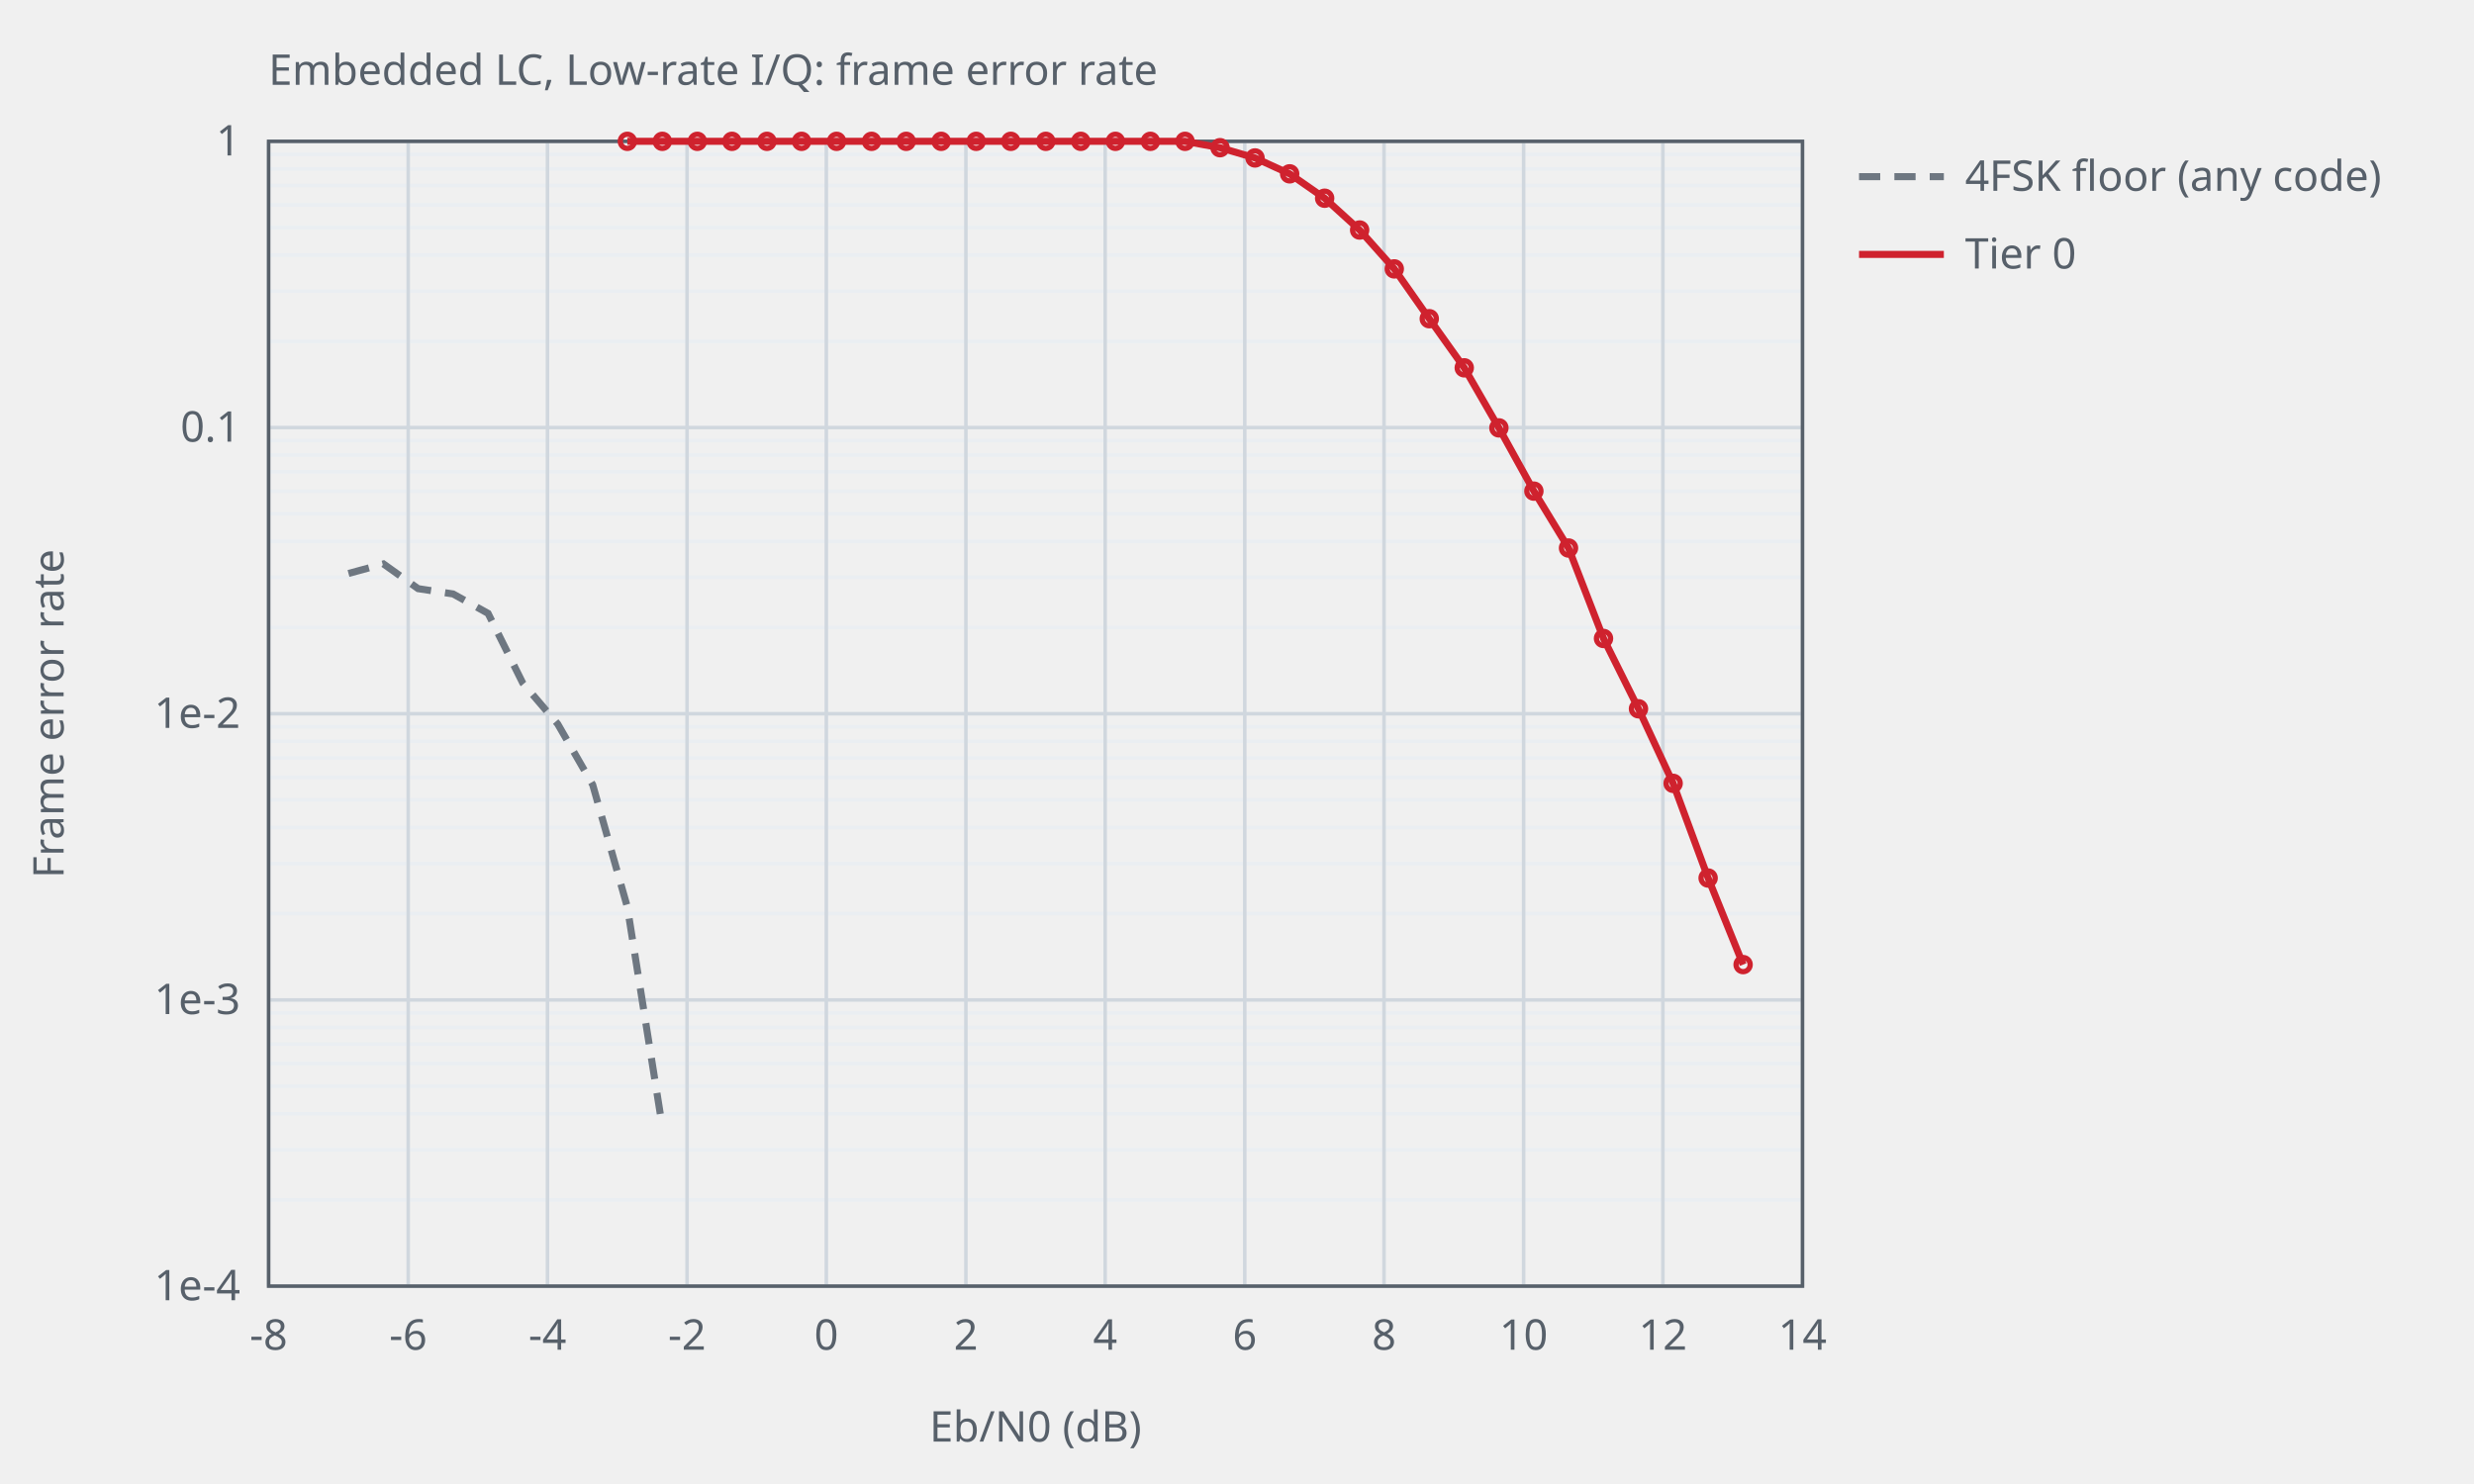
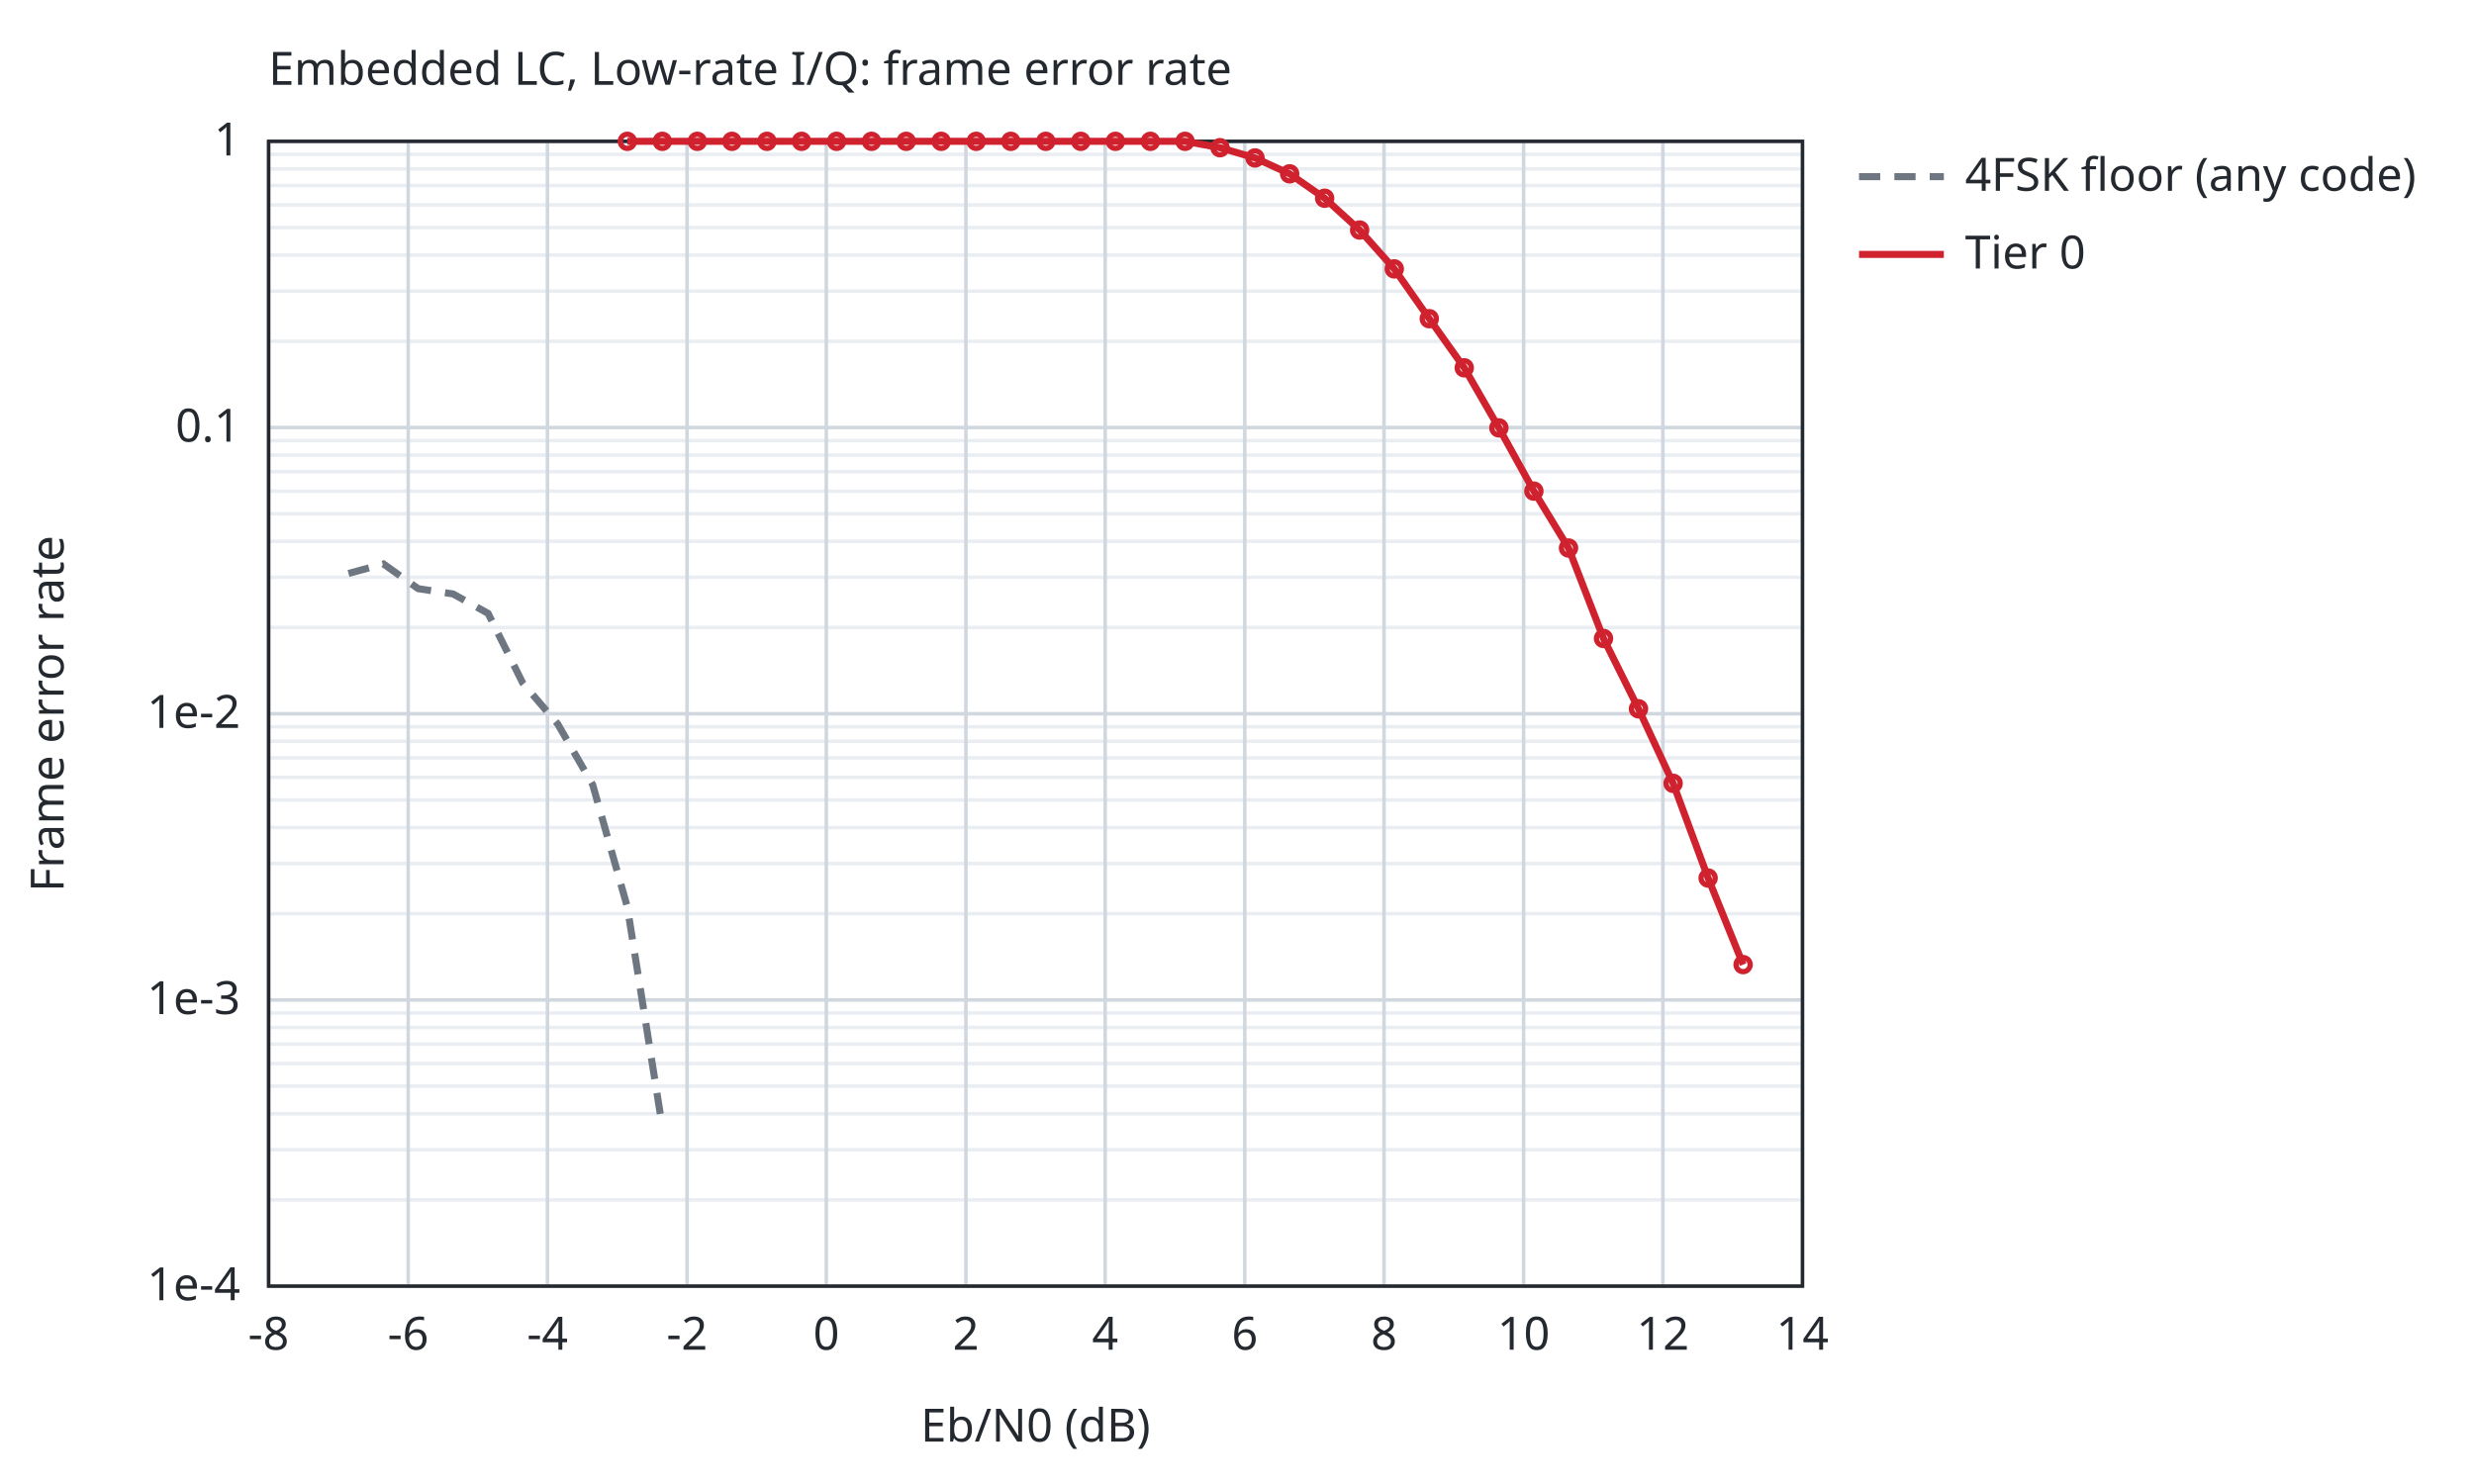
<svg xmlns="http://www.w3.org/2000/svg" width="700" height="420" viewBox="0 0 700 420">
-   <style>text{font-family:sans-serif;font-size:12px;fill:#57606a}.ax{stroke:#57606a;stroke-width:1;fill:none}.gr{stroke:#d0d7de;stroke-width:1}.mi{stroke:#eaeef2;stroke-width:1}.r0{stroke:#6e7781}.r1{stroke:#bc4c00}.r2{stroke:#8250df}.s1{stroke:#cf222e}.s2{stroke:#0969da}.s3{stroke:#1a7f37}.s4{stroke:#9a6700}.l{fill:none;stroke-width:2}.p{fill:none;stroke-width:1.5}@media (prefers-color-scheme:dark){text{fill:#c9d1d9}.ax{stroke:#8b949e}.gr{stroke:#30363d}.mi{stroke:#21262d}.r0{stroke:#8b949e}.r1{stroke:#f0883e}.r2{stroke:#d2a8ff}.s1{stroke:#ff7b72}.s2{stroke:#58a6ff}.s3{stroke:#3fb950}.s4{stroke:#d29922}}</style>
+   <style>text{font-family:sans-serif;font-size:13px;fill:#24292f}.bg{fill:#ffffff}.ax{stroke:#24292f;stroke-width:1;fill:none}.gr{stroke:#d0d7de;stroke-width:1}.mi{stroke:#eaeef2;stroke-width:1}.r0{stroke:#6e7781}.r1{stroke:#bc4c00}.r2{stroke:#8250df}.r3{stroke:#1a7f37}.r4{stroke:#9a6700}.s1{stroke:#cf222e}.s2{stroke:#0969da}.s3{stroke:#1a7f37}.s4{stroke:#9a6700}.f1{fill:#cf222e}.f2{fill:#0969da}.f3{fill:#1a7f37}.f4{fill:#9a6700}.l{fill:none;stroke-width:2}.p{fill:none;stroke-width:1.5}.e{fill:none;stroke-width:1;stroke-opacity:.25}@media (prefers-color-scheme:dark){text{fill:#e6edf3}.bg{fill:#0d1117}.ax{stroke:#8b949e}.gr{stroke:#30363d}.mi{stroke:#21262d}.r0{stroke:#8b949e}.r1{stroke:#f0883e}.r2{stroke:#d2a8ff}.r3{stroke:#3fb950}.r4{stroke:#d29922}.s1{stroke:#ff7b72}.s2{stroke:#58a6ff}.s3{stroke:#3fb950}.s4{stroke:#d29922}.f1{fill:#ff7b72}.f2{fill:#58a6ff}.f3{fill:#3fb950}.f4{fill:#d29922}}</style>
+   <rect class="bg" width="100%" height="100%" />
  <text x="76.0" y="24">Embedded LC, Low-rate I/Q: frame error rate</text>
  <line class="mi" x1="76.0" y1="96.6" x2="510.0" y2="96.6" />
  <line class="mi" x1="76.0" y1="82.4" x2="510.0" y2="82.4" />
  <line class="mi" x1="76.0" y1="72.2" x2="510.0" y2="72.2" />
  <line class="mi" x1="76.0" y1="64.4" x2="510.0" y2="64.4" />
  <line class="mi" x1="76.0" y1="58.0" x2="510.0" y2="58.0" />
  <line class="mi" x1="76.0" y1="52.5" x2="510.0" y2="52.5" />
  <line class="mi" x1="76.0" y1="47.8" x2="510.0" y2="47.8" />
  <line class="mi" x1="76.0" y1="43.7" x2="510.0" y2="43.7" />
  <line class="mi" x1="76.0" y1="177.6" x2="510.0" y2="177.6" />
  <line class="mi" x1="76.0" y1="163.4" x2="510.0" y2="163.4" />
  <line class="mi" x1="76.0" y1="153.2" x2="510.0" y2="153.2" />
  <line class="mi" x1="76.0" y1="145.4" x2="510.0" y2="145.4" />
  <line class="mi" x1="76.0" y1="139.0" x2="510.0" y2="139.0" />
  <line class="mi" x1="76.0" y1="133.5" x2="510.0" y2="133.5" />
  <line class="mi" x1="76.0" y1="128.8" x2="510.0" y2="128.8" />
  <line class="mi" x1="76.0" y1="124.7" x2="510.0" y2="124.7" />
  <line class="mi" x1="76.0" y1="258.6" x2="510.0" y2="258.6" />
  <line class="mi" x1="76.0" y1="244.4" x2="510.0" y2="244.4" />
  <line class="mi" x1="76.0" y1="234.2" x2="510.0" y2="234.2" />
  <line class="mi" x1="76.0" y1="226.4" x2="510.0" y2="226.4" />
  <line class="mi" x1="76.0" y1="220.0" x2="510.0" y2="220.0" />
  <line class="mi" x1="76.0" y1="214.5" x2="510.0" y2="214.5" />
  <line class="mi" x1="76.0" y1="209.8" x2="510.0" y2="209.8" />
  <line class="mi" x1="76.0" y1="205.7" x2="510.0" y2="205.7" />
  <line class="mi" x1="76.0" y1="339.6" x2="510.0" y2="339.6" />
  <line class="mi" x1="76.0" y1="325.4" x2="510.0" y2="325.4" />
  <line class="mi" x1="76.0" y1="315.2" x2="510.0" y2="315.2" />
  <line class="mi" x1="76.0" y1="307.4" x2="510.0" y2="307.4" />
  <line class="mi" x1="76.0" y1="301.0" x2="510.0" y2="301.0" />
  <line class="mi" x1="76.0" y1="295.5" x2="510.0" y2="295.5" />
  <line class="mi" x1="76.0" y1="290.8" x2="510.0" y2="290.8" />
  <line class="mi" x1="76.0" y1="286.7" x2="510.0" y2="286.7" />
  <line class="gr" x1="76.0" y1="364.0" x2="76.0" y2="40.0" />
  <text x="76.0" y="382.0" text-anchor="middle">-8</text>
  <line class="gr" x1="115.5" y1="364.0" x2="115.5" y2="40.0" />
  <text x="115.5" y="382.0" text-anchor="middle">-6</text>
  <line class="gr" x1="154.9" y1="364.0" x2="154.9" y2="40.0" />
  <text x="154.9" y="382.0" text-anchor="middle">-4</text>
  <line class="gr" x1="194.4" y1="364.0" x2="194.4" y2="40.0" />
  <text x="194.4" y="382.0" text-anchor="middle">-2</text>
  <line class="gr" x1="233.8" y1="364.0" x2="233.8" y2="40.0" />
  <text x="233.8" y="382.0" text-anchor="middle">0</text>
  <line class="gr" x1="273.3" y1="364.0" x2="273.3" y2="40.0" />
  <text x="273.3" y="382.0" text-anchor="middle">2</text>
  <line class="gr" x1="312.7" y1="364.0" x2="312.7" y2="40.0" />
  <text x="312.7" y="382.0" text-anchor="middle">4</text>
  <line class="gr" x1="352.2" y1="364.0" x2="352.2" y2="40.0" />
  <text x="352.2" y="382.0" text-anchor="middle">6</text>
  <line class="gr" x1="391.6" y1="364.0" x2="391.6" y2="40.0" />
  <text x="391.6" y="382.0" text-anchor="middle">8</text>
  <line class="gr" x1="431.1" y1="364.0" x2="431.1" y2="40.0" />
  <text x="431.1" y="382.0" text-anchor="middle">10</text>
  <line class="gr" x1="470.5" y1="364.0" x2="470.5" y2="40.0" />
  <text x="470.5" y="382.0" text-anchor="middle">12</text>
  <line class="gr" x1="510.0" y1="364.0" x2="510.0" y2="40.0" />
  <text x="510.0" y="382.0" text-anchor="middle">14</text>
  <line class="gr" x1="76.0" y1="40.0" x2="510.0" y2="40.0" />
  <text x="68.0" y="44.0" text-anchor="end">1</text>
  <line class="gr" x1="76.0" y1="121.0" x2="510.0" y2="121.0" />
  <text x="68.0" y="125.0" text-anchor="end">0.1</text>
  <line class="gr" x1="76.0" y1="202.0" x2="510.0" y2="202.0" />
  <text x="68.0" y="206.0" text-anchor="end">1e-2</text>
  <line class="gr" x1="76.0" y1="283.0" x2="510.0" y2="283.0" />
  <text x="68.0" y="287.0" text-anchor="end">1e-3</text>
  <line class="gr" x1="76.0" y1="364.0" x2="510.0" y2="364.0" />
  <text x="68.0" y="368.0" text-anchor="end">1e-4</text>
  <rect class="ax" x="76.0" y="40.0" width="434.0" height="324.0" />
  <text x="293.0" y="408.0" text-anchor="middle">Eb/N0 (dB)</text>
  <text x="18" y="202.0" text-anchor="middle" transform="rotate(-90 18 202.0)">Frame error rate</text>
  <path class="l r0" stroke-dasharray="6 4" d="M98.6,162.3 L108.5,159.6 L118.3,166.6 L128.2,168.1 L138.1,173.6 L147.9,193.3 L157.8,204.9 L167.7,222.1 L177.5,256.7 L187.4,318.9" />
  <line class="l r0" stroke-dasharray="6 4" x1="526.0" y1="50.0" x2="550.0" y2="50.0" />
  <text x="556.0" y="54.0">4FSK floor (any code)</text>
  <path class="l s1" d="M177.5,40.0 L187.4,40.0 L197.3,40.0 L207.1,40.0 L217.0,40.0 L226.8,40.0 L236.7,40.0 L246.6,40.0 L256.4,40.0 L266.3,40.0 L276.2,40.0 L286.0,40.0 L295.9,40.0 L305.8,40.0 L315.6,40.0 L325.5,40.0 L335.3,40.0 L345.2,41.8 L355.1,44.7 L364.9,49.2 L374.8,56.1 L384.7,65.1 L394.5,76.1 L404.4,90.2 L414.3,104.1 L424.1,121.1 L434.0,139.0 L443.8,155.1 L453.7,180.7 L463.6,200.6 L473.4,221.7 L483.3,248.5 L493.2,273.0" />
  <circle class="p s1" cx="177.5" cy="40.0" r="2" />
  <circle class="p s1" cx="187.4" cy="40.0" r="2" />
  <circle class="p s1" cx="197.3" cy="40.0" r="2" />
  <circle class="p s1" cx="207.1" cy="40.0" r="2" />
  <circle class="p s1" cx="217.0" cy="40.0" r="2" />
  <circle class="p s1" cx="226.8" cy="40.0" r="2" />
  <circle class="p s1" cx="236.7" cy="40.0" r="2" />
  <circle class="p s1" cx="246.6" cy="40.0" r="2" />
  <circle class="p s1" cx="256.4" cy="40.0" r="2" />
  <circle class="p s1" cx="266.3" cy="40.0" r="2" />
  <circle class="p s1" cx="276.2" cy="40.0" r="2" />
  <circle class="p s1" cx="286.0" cy="40.0" r="2" />
  <circle class="p s1" cx="295.9" cy="40.0" r="2" />
  <circle class="p s1" cx="305.8" cy="40.0" r="2" />
  <circle class="p s1" cx="315.6" cy="40.0" r="2" />
  <circle class="p s1" cx="325.5" cy="40.0" r="2" />
  <circle class="p s1" cx="335.3" cy="40.0" r="2" />
  <circle class="p s1" cx="345.2" cy="41.8" r="2" />
  <circle class="p s1" cx="355.1" cy="44.7" r="2" />
  <circle class="p s1" cx="364.9" cy="49.2" r="2" />
  <circle class="p s1" cx="374.8" cy="56.1" r="2" />
  <circle class="p s1" cx="384.7" cy="65.1" r="2" />
  <circle class="p s1" cx="394.5" cy="76.1" r="2" />
  <circle class="p s1" cx="404.4" cy="90.2" r="2" />
  <circle class="p s1" cx="414.3" cy="104.1" r="2" />
  <circle class="p s1" cx="424.1" cy="121.1" r="2" />
  <circle class="p s1" cx="434.0" cy="139.0" r="2" />
  <circle class="p s1" cx="443.8" cy="155.1" r="2" />
  <circle class="p s1" cx="453.7" cy="180.7" r="2" />
  <circle class="p s1" cx="463.6" cy="200.6" r="2" />
  <circle class="p s1" cx="473.4" cy="221.7" r="2" />
  <circle class="p s1" cx="483.3" cy="248.5" r="2" />
  <circle class="p s1" cx="493.2" cy="273.0" r="2" />
  <line class="l s1" x1="526.0" y1="72.0" x2="550.0" y2="72.0" />
  <text x="556.0" y="76.0">Tier 0</text>
</svg>
